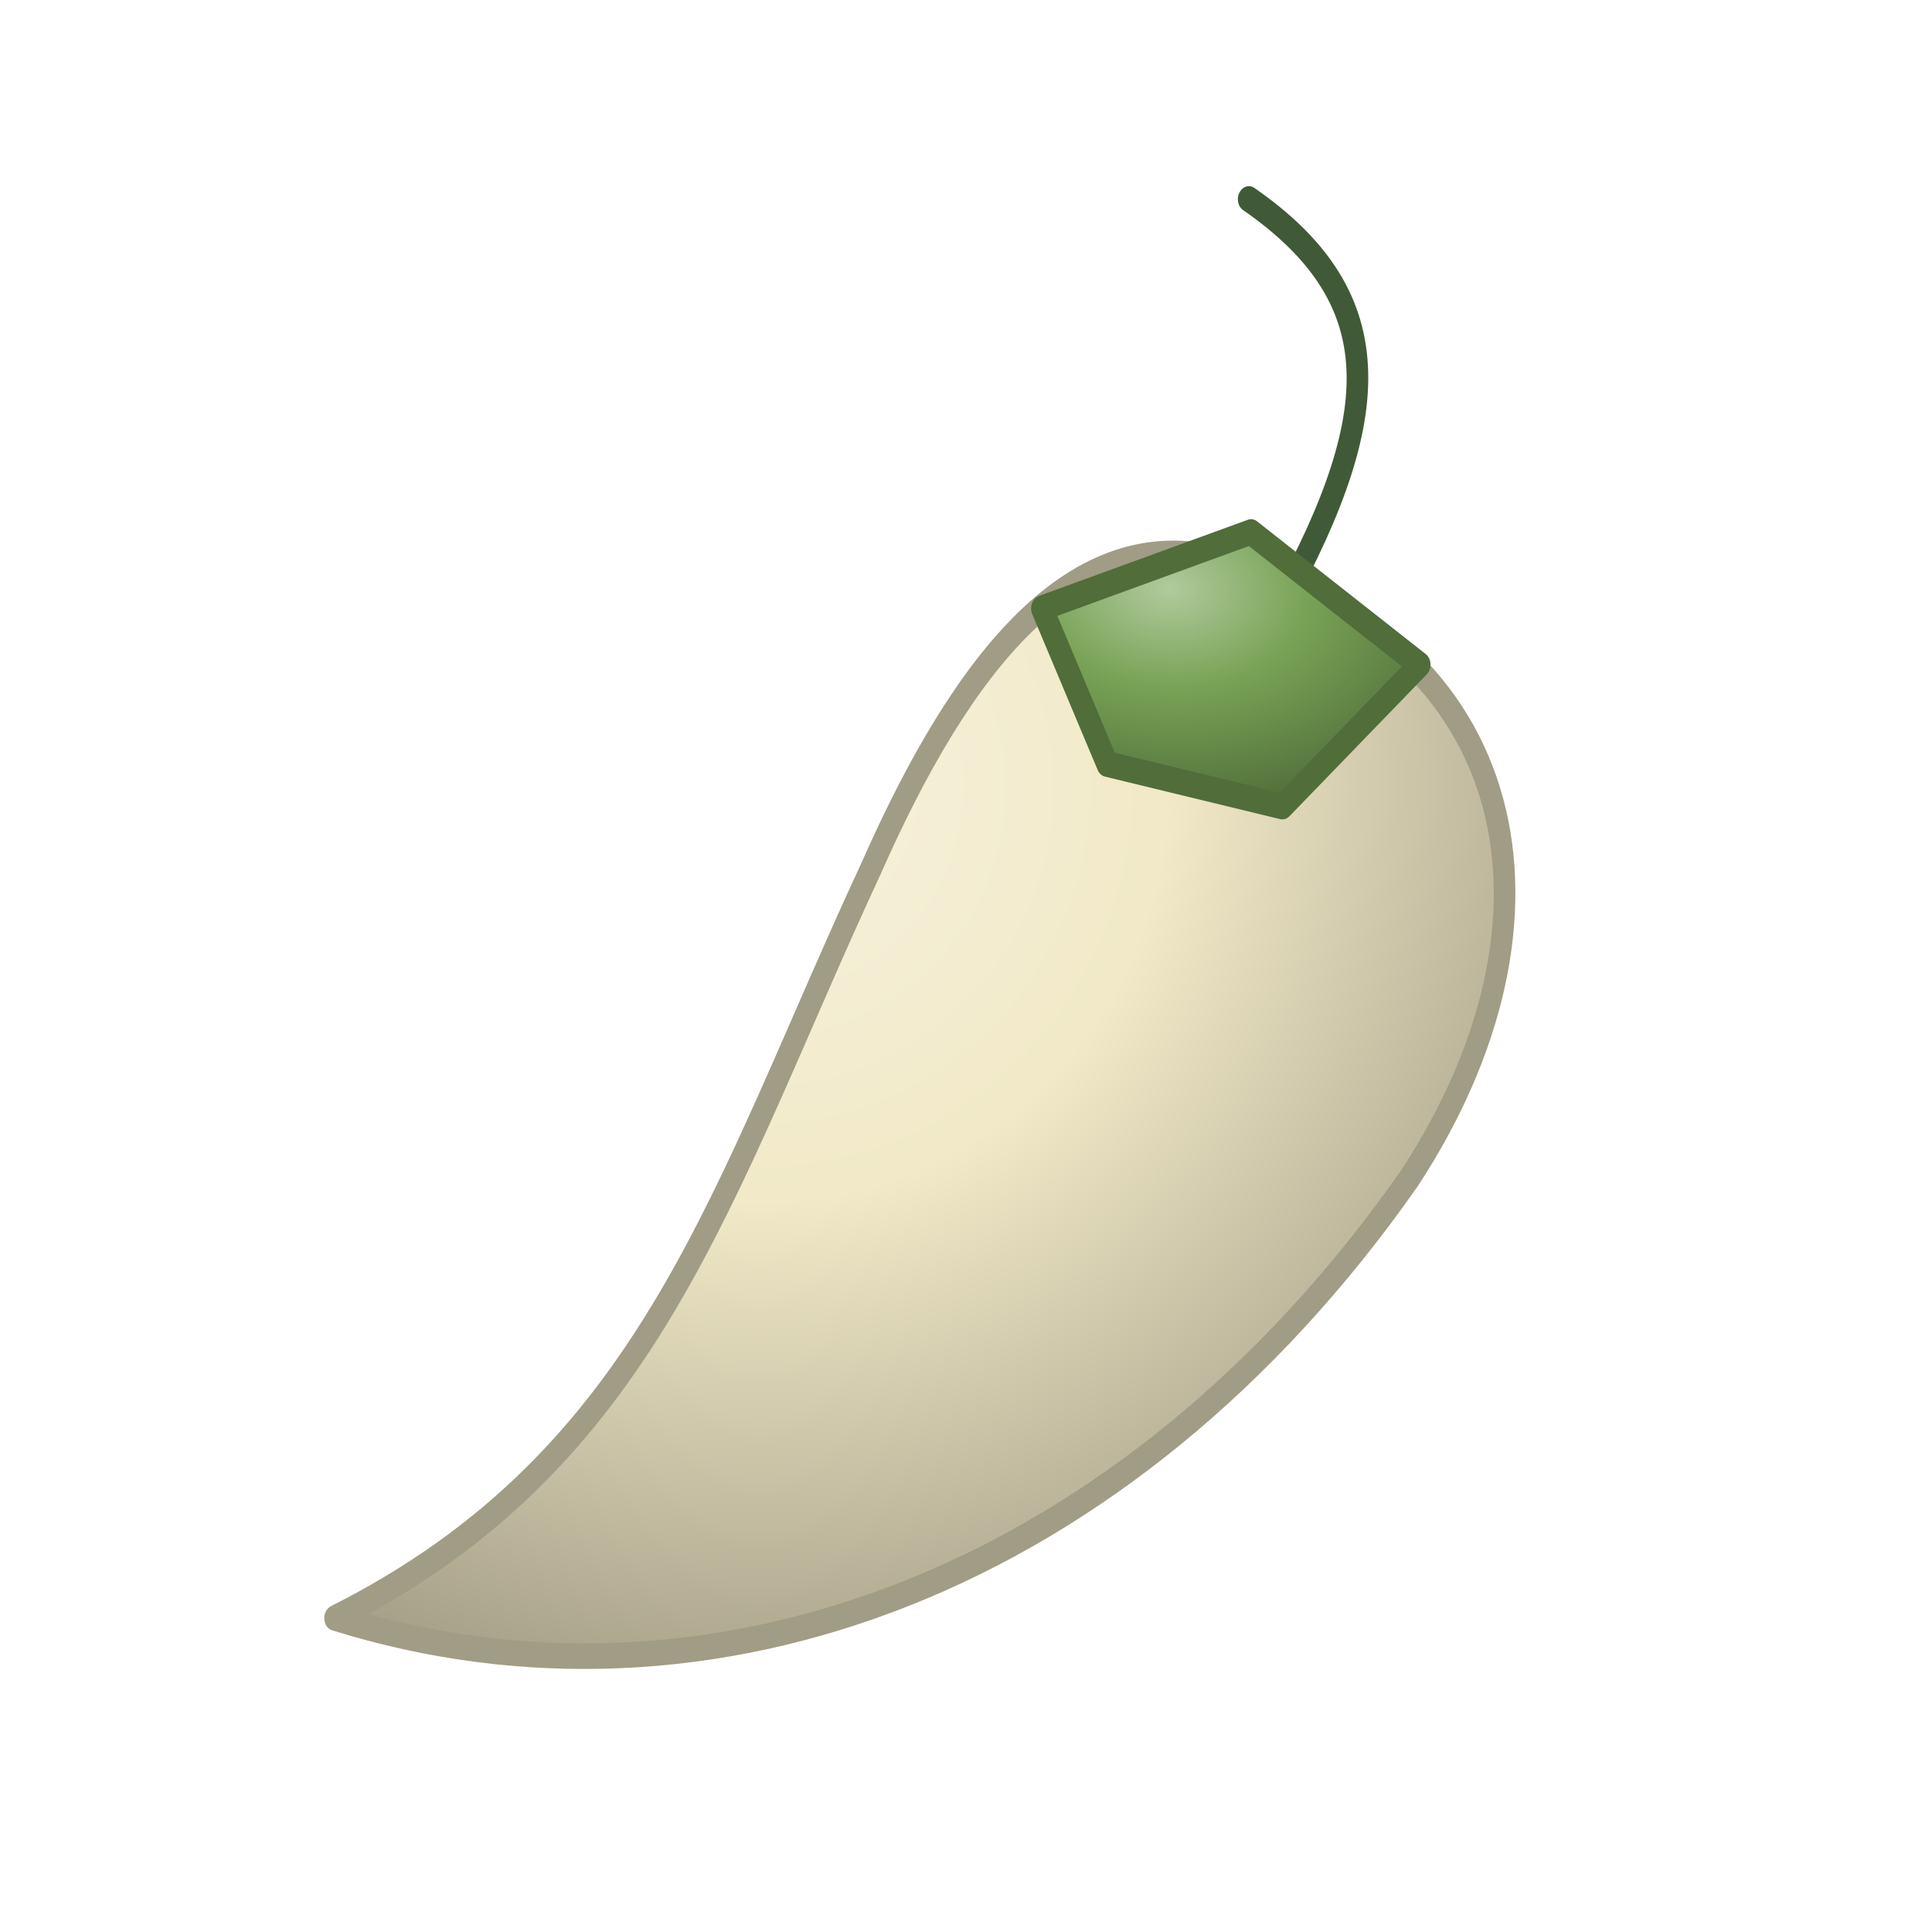
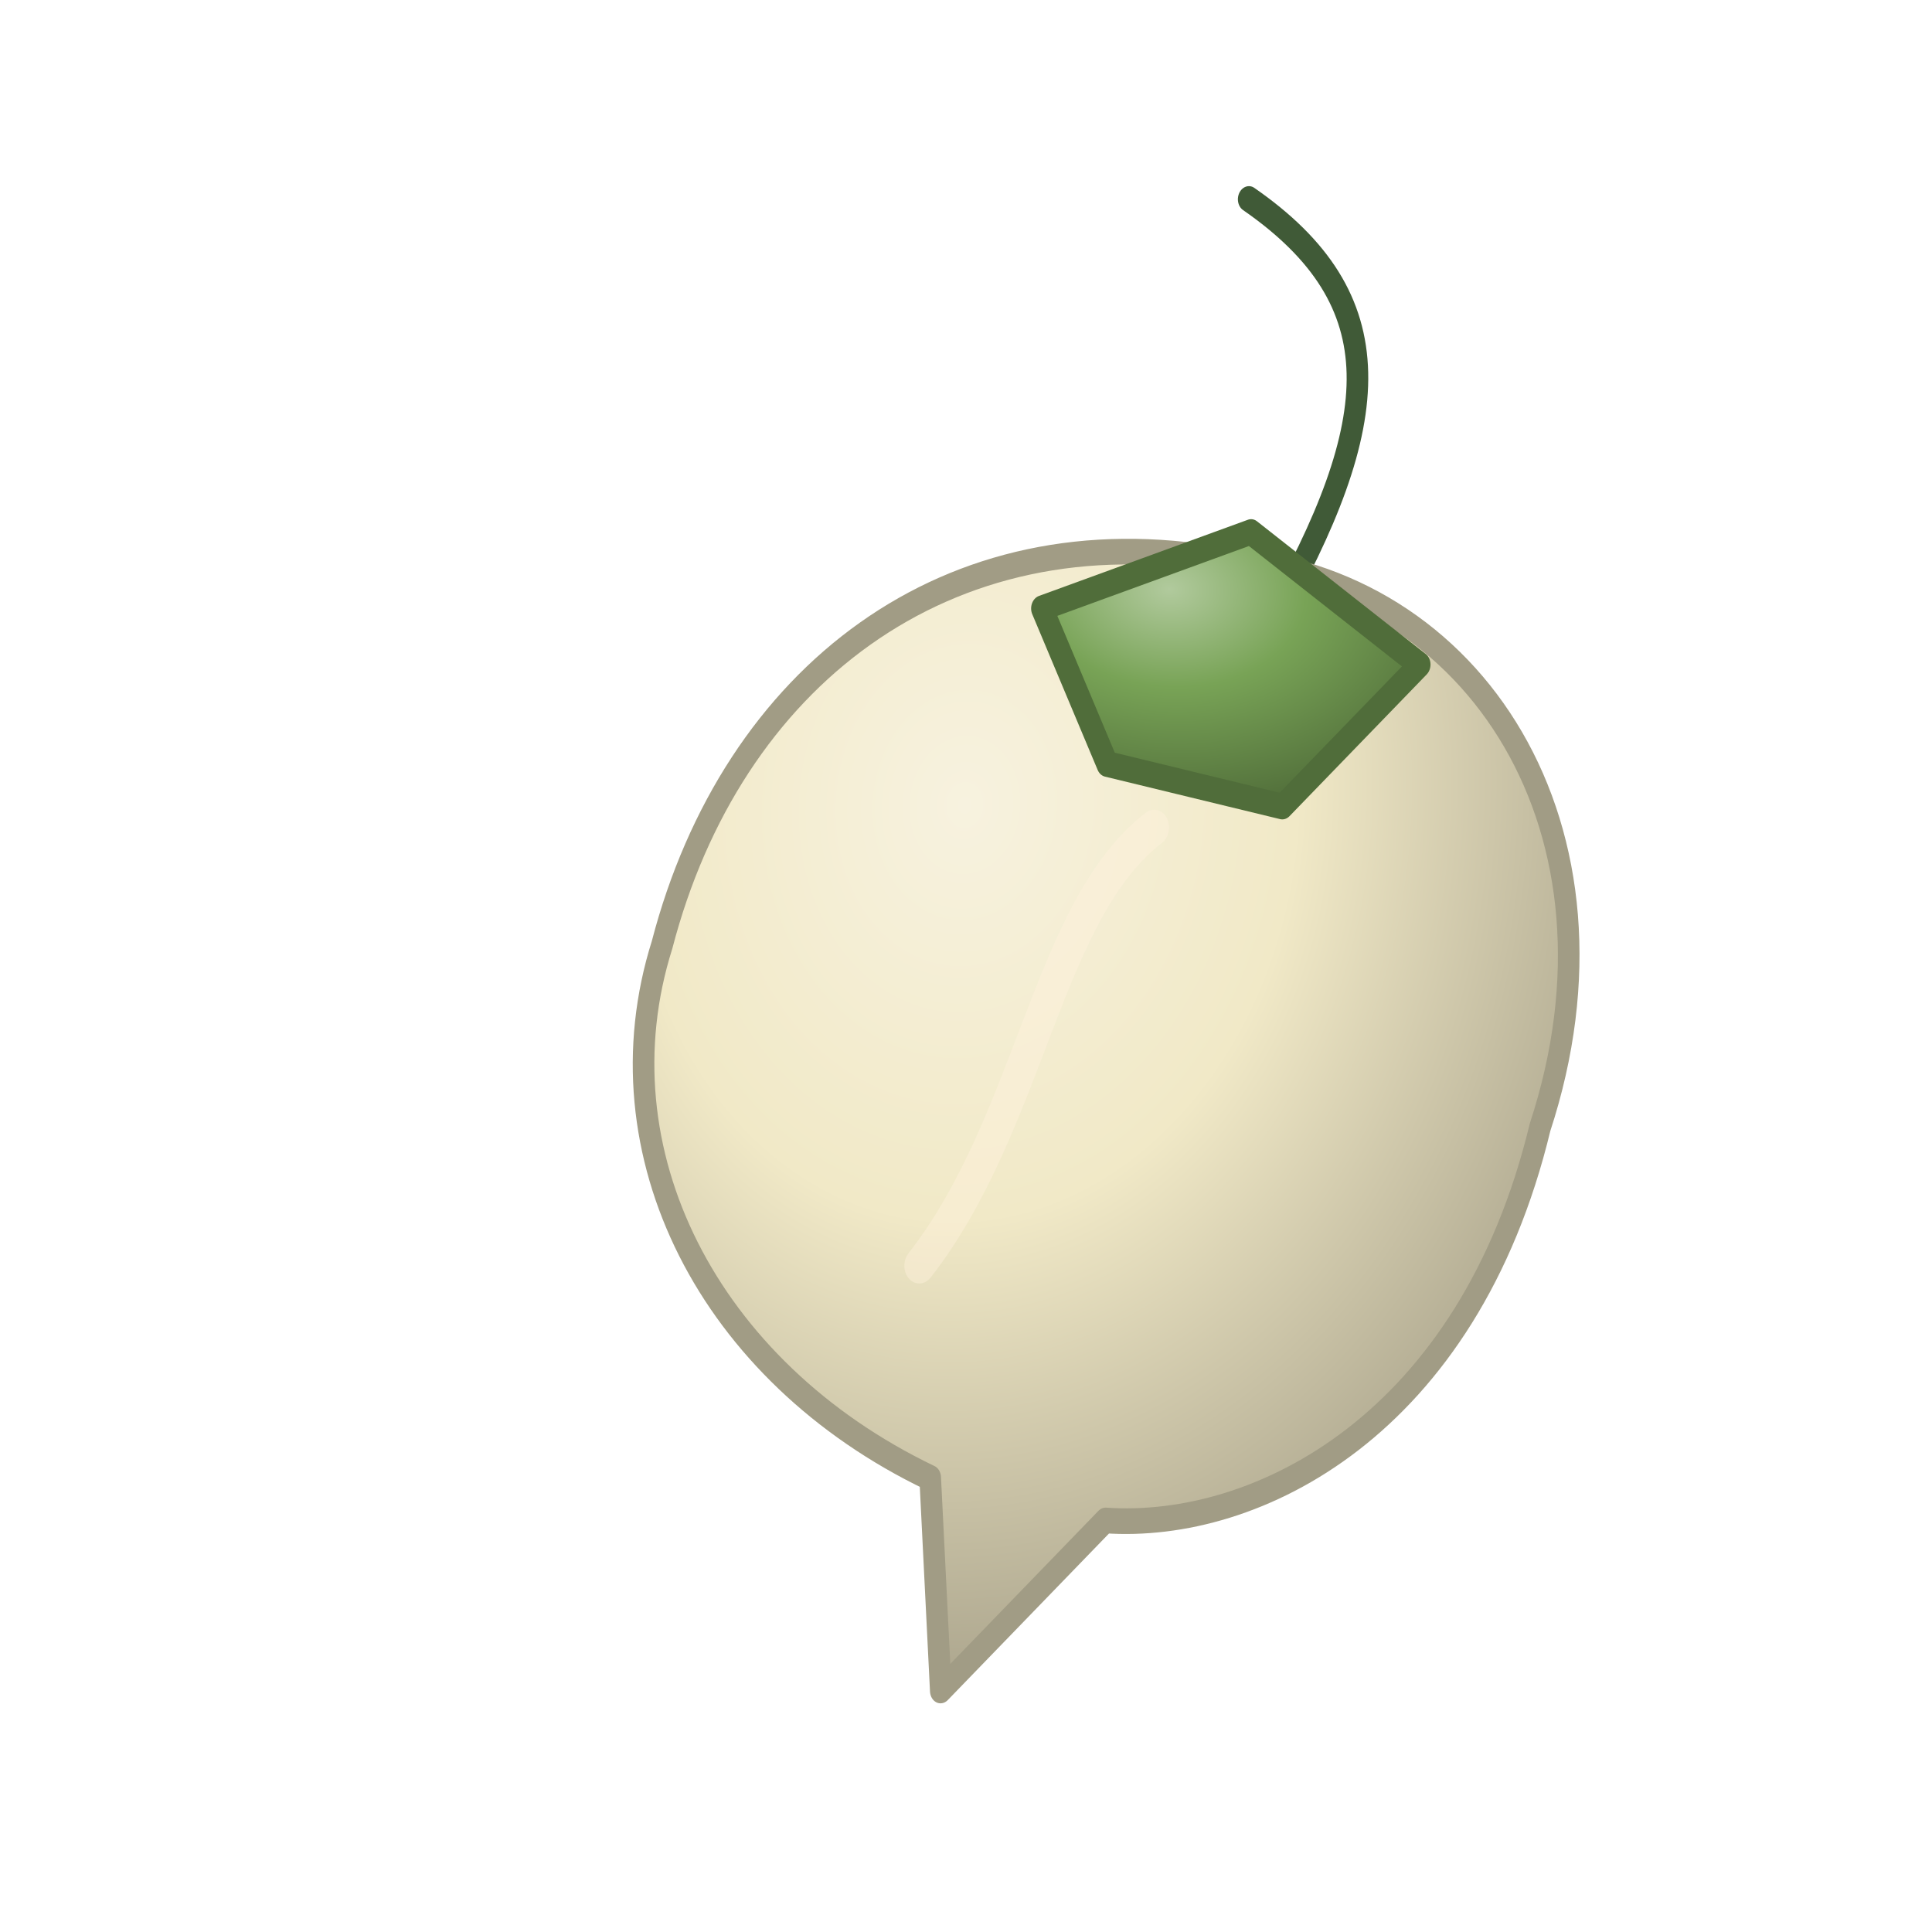
<svg xmlns="http://www.w3.org/2000/svg" viewBox="0 0 64 64" role="img" aria-label="White Chupetinho Chilli Seeds">
  <defs>
    <radialGradient id="shade0" cx="33%" cy="23%" r="86%">
      <stop stop-color="#f7f2df" />
      <stop offset=".42" stop-color="#f1e9c7" />
      <stop offset="1" stop-color="#9d9781" />
    </radialGradient>
    <radialGradient id="shade1" cx="33%" cy="23%" r="86%">
      <stop stop-color="#b1ca9d" />
      <stop offset=".42" stop-color="#78a356" />
      <stop offset="1" stop-color="#4e6a38" />
    </radialGradient>
  </defs>
  <g transform="translate(32 32) rotate(4) scale(0.841 1) translate(-32 -32)" stroke="#405a37" stroke-width=".85" stroke-linecap="round" stroke-linejoin="round">
    <path d="M43 20c4-7 4-11-2-14" fill="none" />
-     <path d="M41 18c12 2 15 11 9 20C40 52 24 58 9 55c12-6 14-15 19-26 3-7 7-12 13-11Z" fill="url(#shade0)" stroke="#a19c85" />
+     <path d="M41 18c10 0 17 8 14 18-2 10-10 14-16 14l-6 6-1-7c-9-3-14-10-12-17 2-9 10-15 21-14Z" fill="url(#shade0)" stroke="#a19c85" />
    <path d="m34 20 8-3 7 4-5 5-7-1Z" fill="url(#shade1)" stroke="#506d3a" />
+     <path d="M39 27c-4 3-4 10-8 15" fill="none" stroke="#fff1dd" stroke-width="1.2" opacity=".44" stroke-linecap="round" />
  </g>
</svg>
